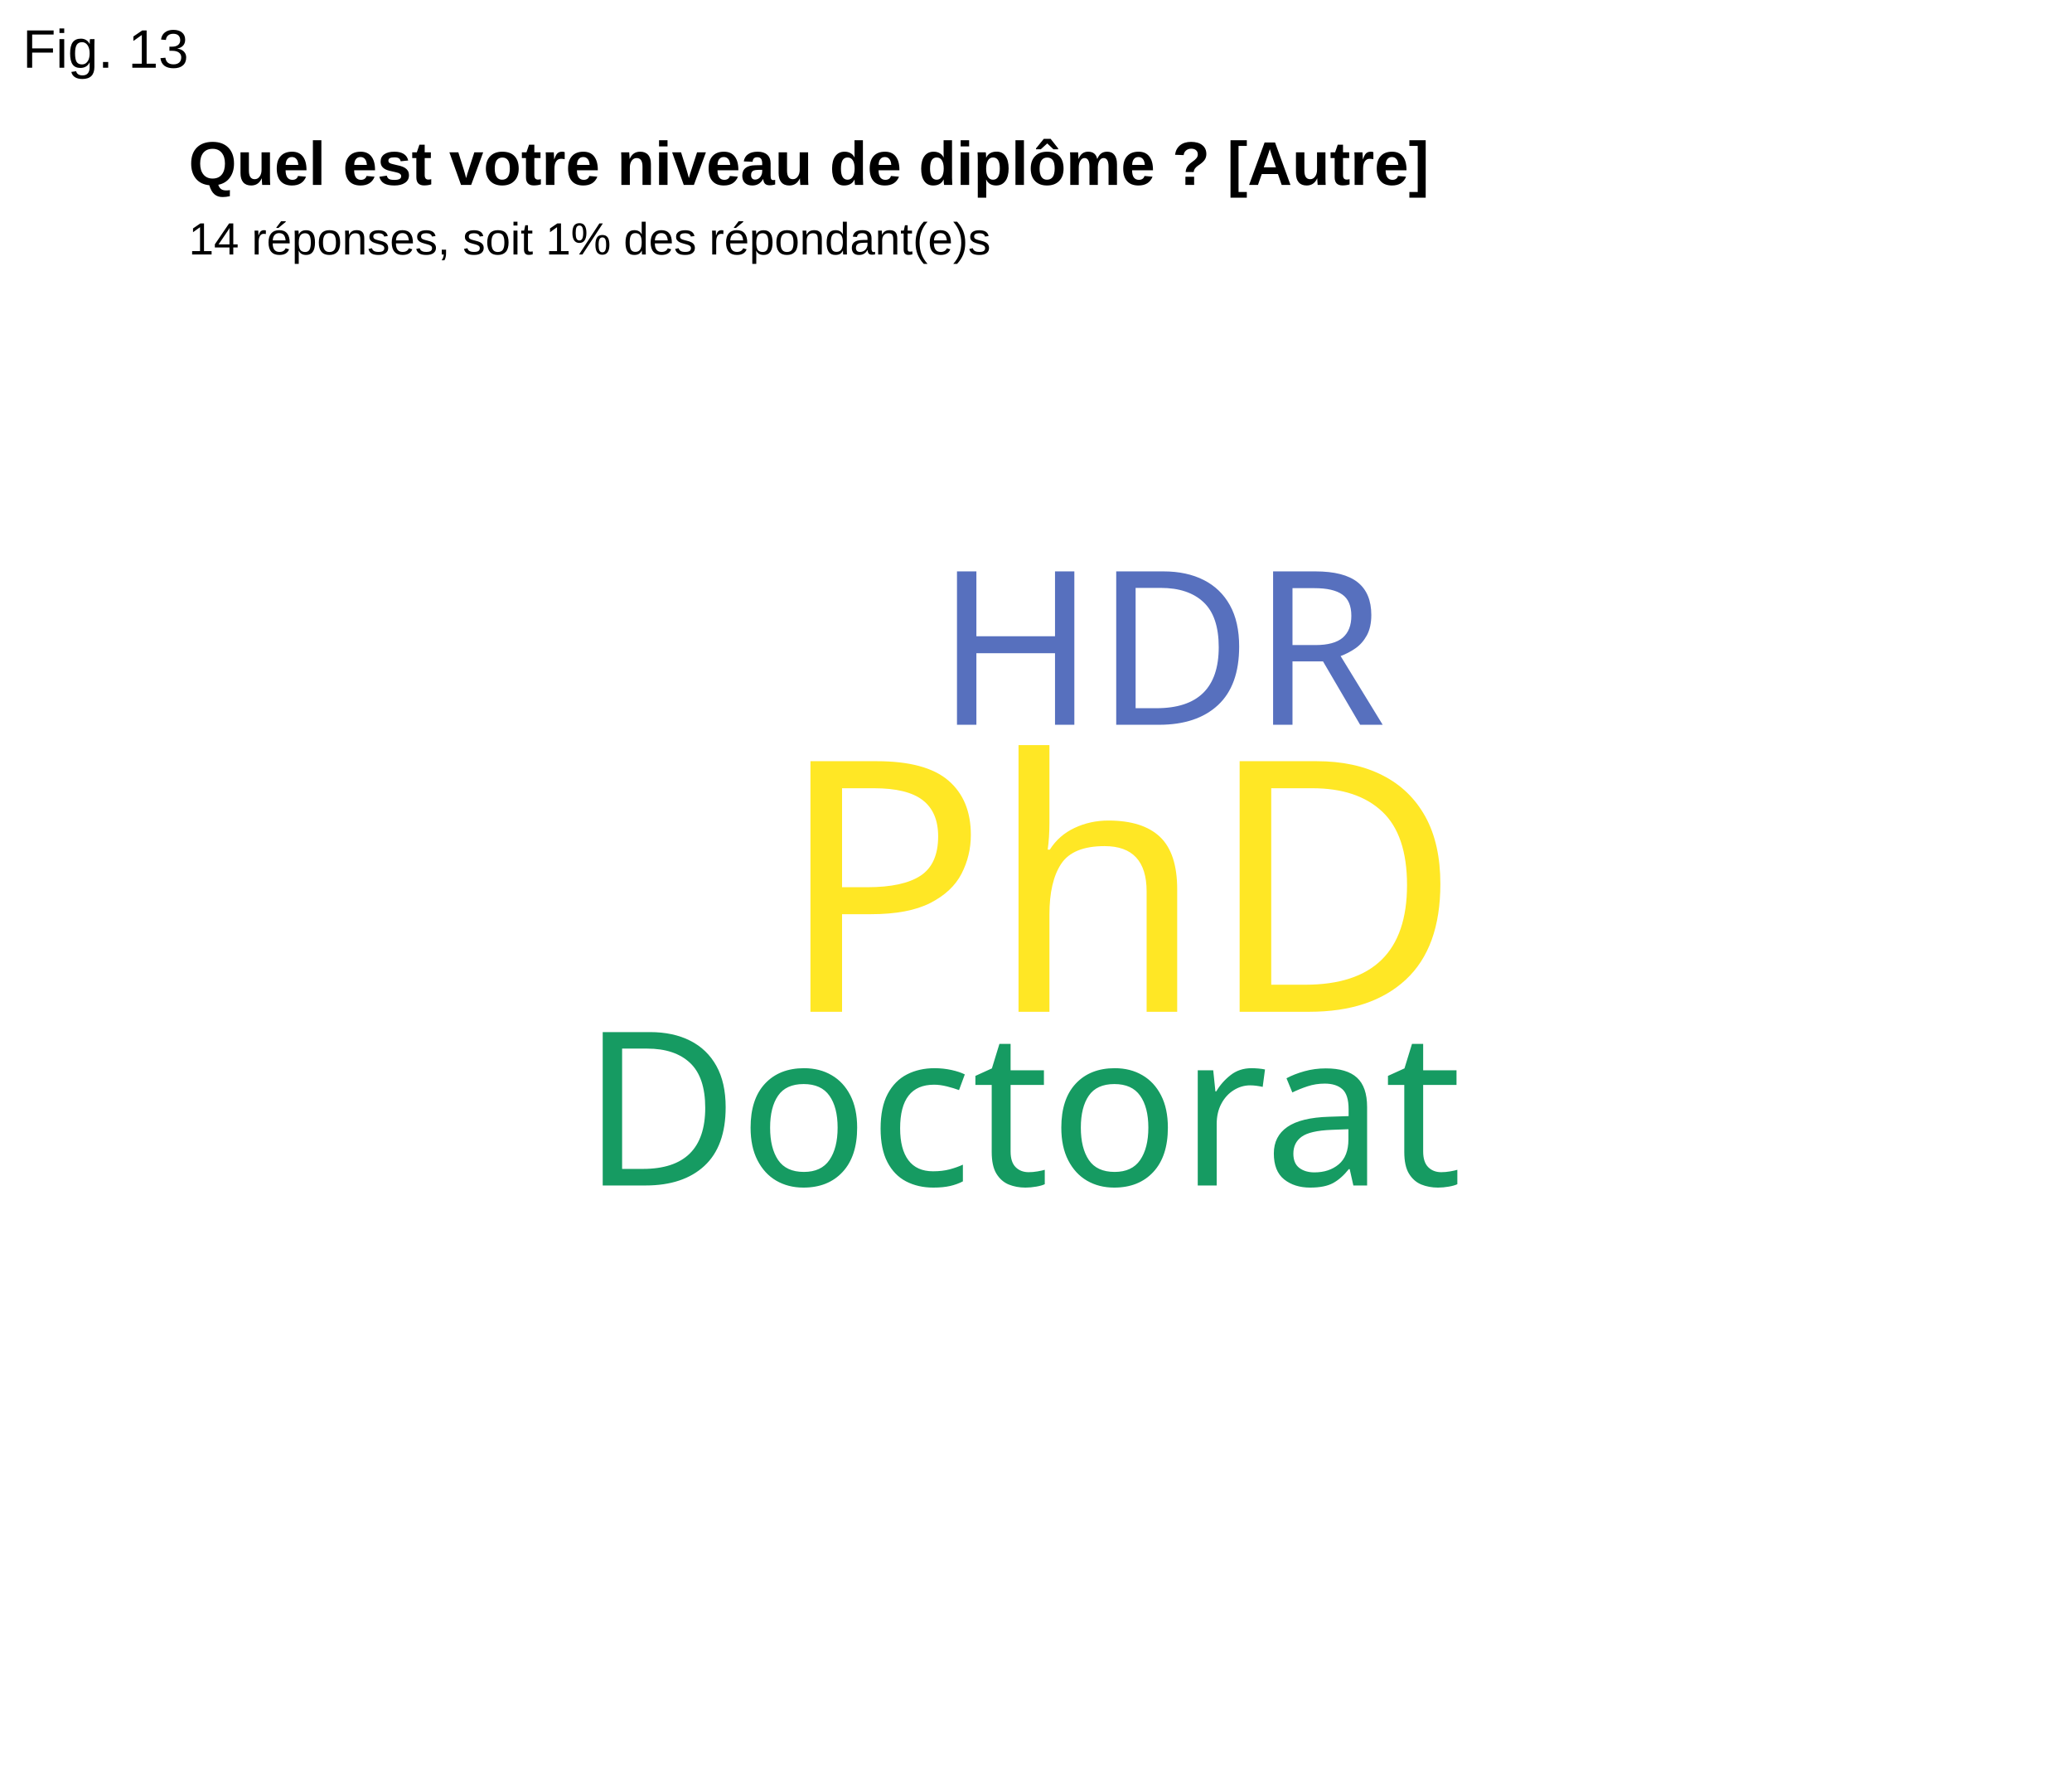
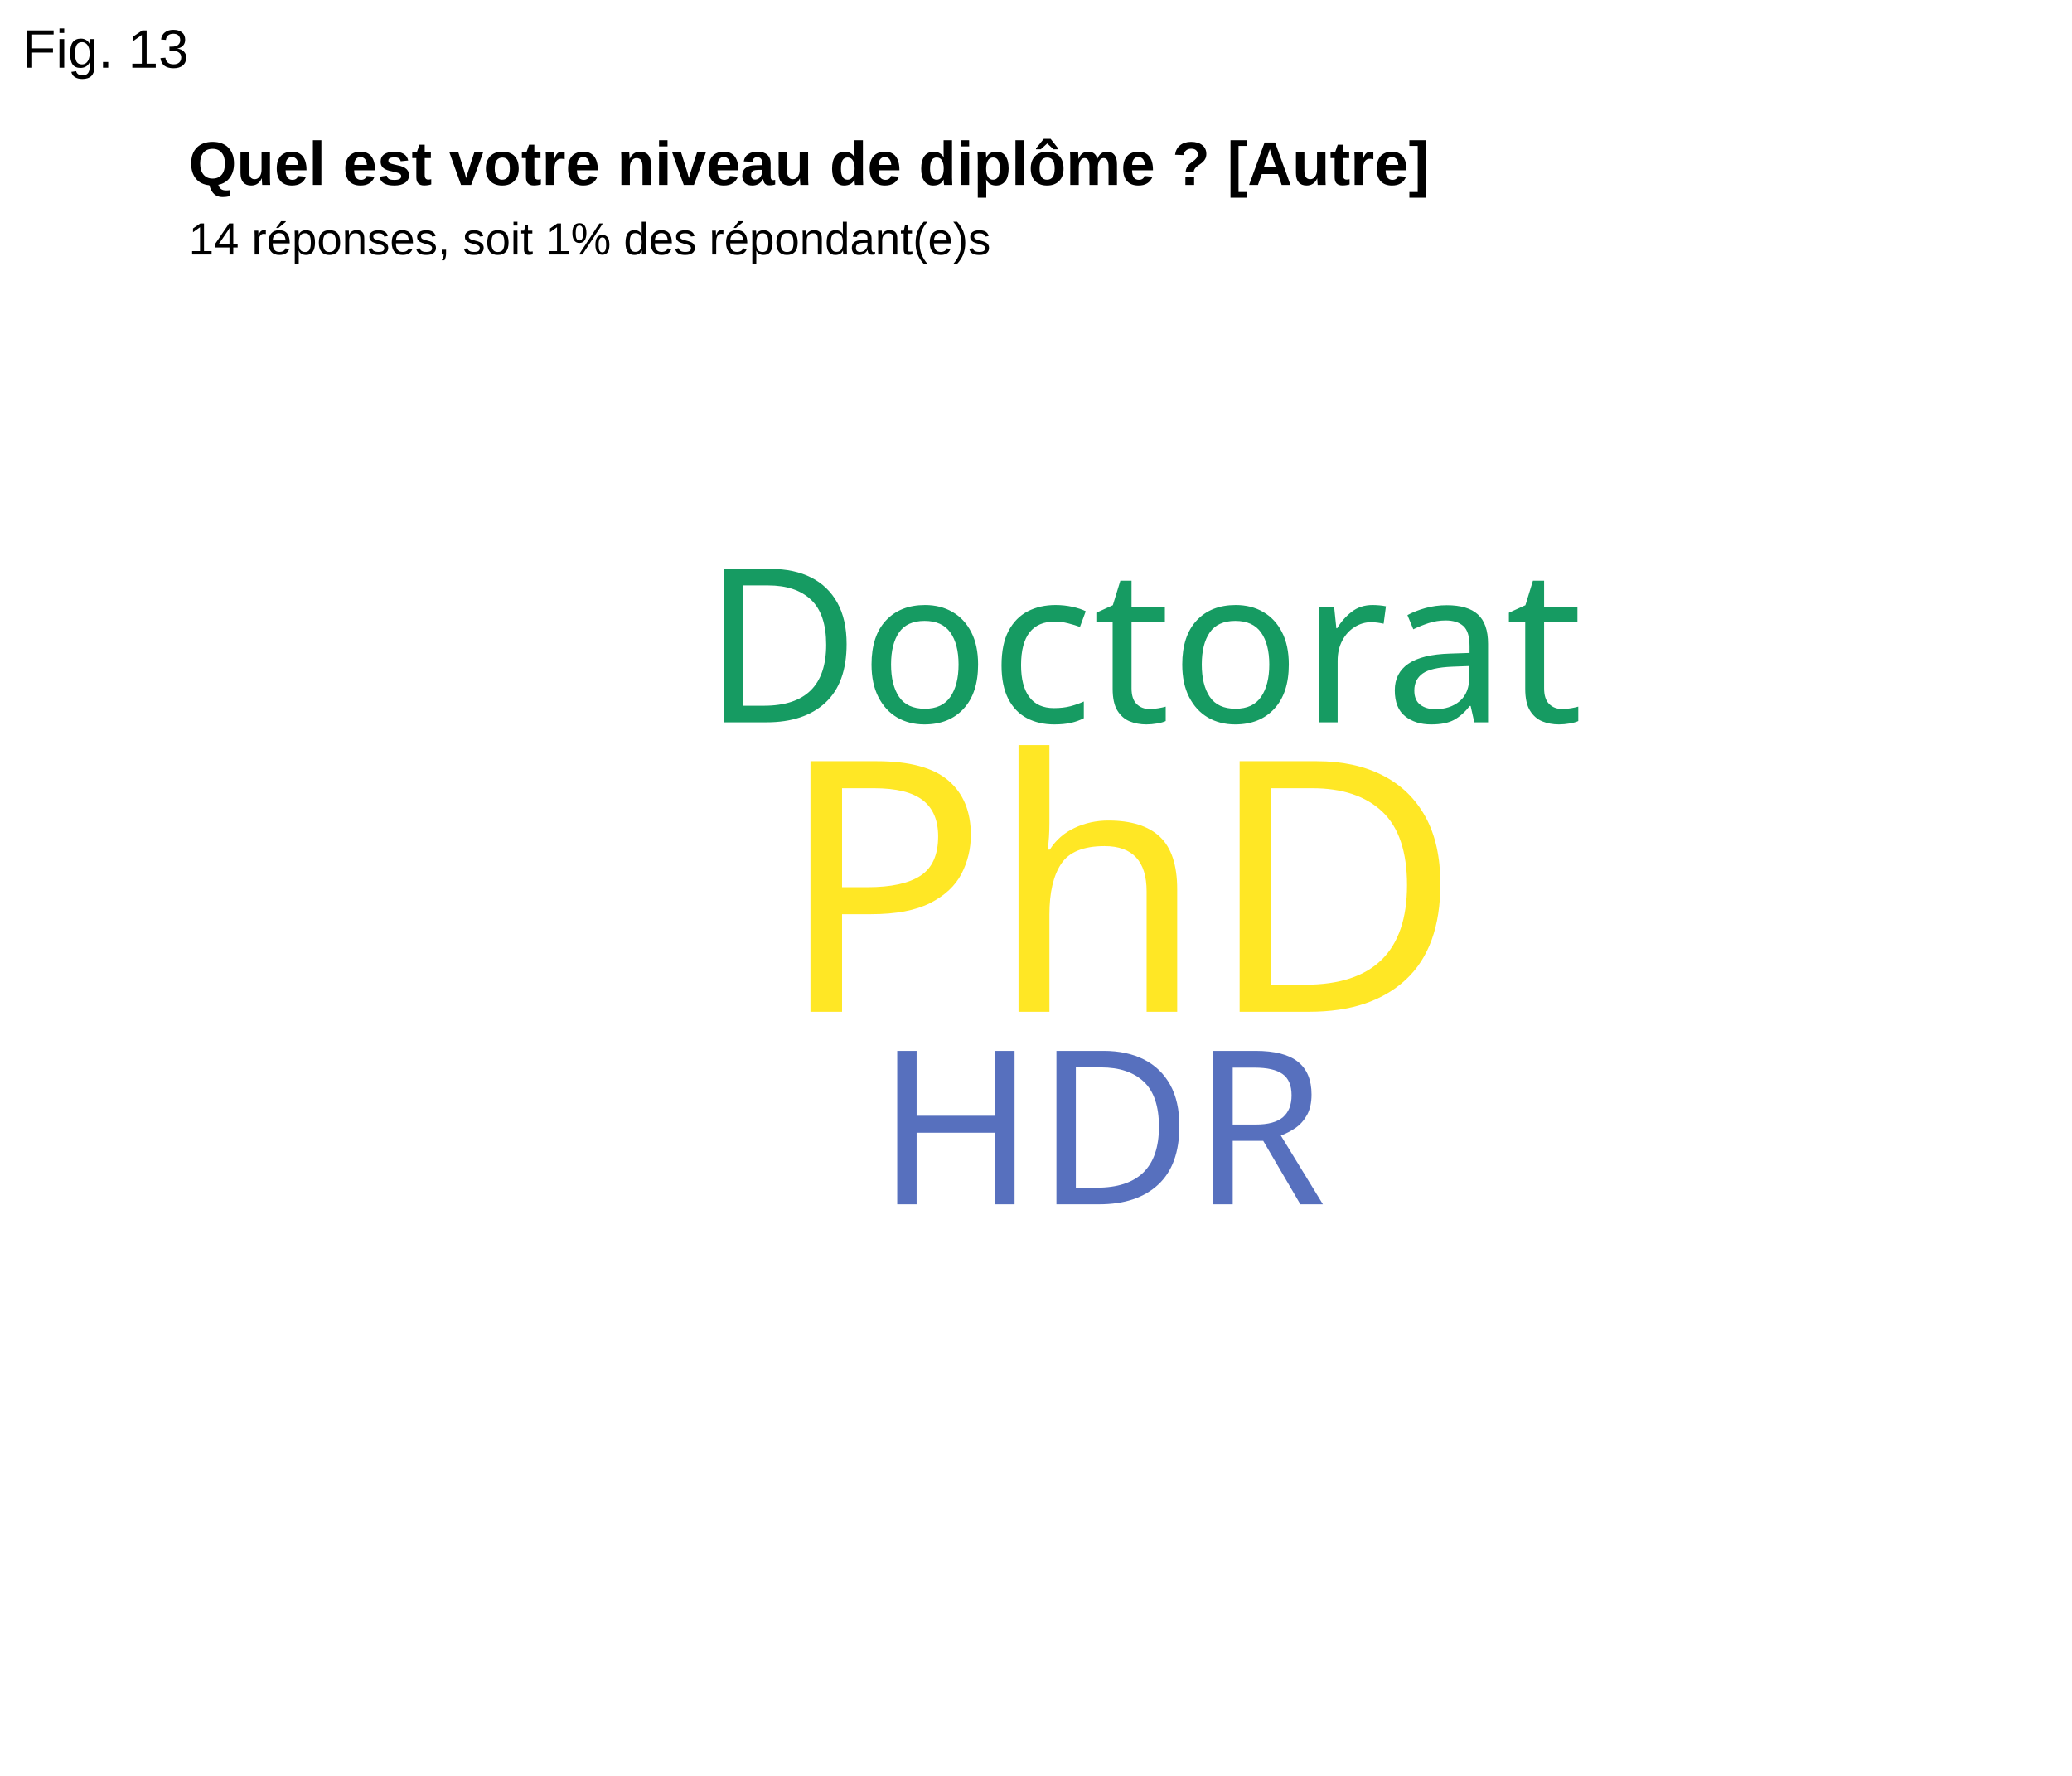
<svg xmlns="http://www.w3.org/2000/svg" class="svglite" width="504.00pt" height="432.00pt" viewBox="0 0 504.00 432.00">
  <defs>
    <style type="text/css">
    .svglite line, .svglite polyline, .svglite polygon, .svglite path, .svglite rect, .svglite circle {
      fill: none;
      stroke: #000000;
      stroke-linecap: round;
      stroke-linejoin: round;
      stroke-miterlimit: 10.00;
    }
    .svglite text {
      white-space: pre;
    }
  </style>
  </defs>
  <rect width="100%" height="100%" style="stroke: none; fill: none;" />
  <defs>
    <clipPath id="cpMC4wMHw1MDQuMDB8MC4wMHw0MzIuMDA=">
      <rect x="0.00" y="0.00" width="504.00" height="432.00" />
    </clipPath>
  </defs>
  <g clip-path="url(#cpMC4wMHw1MDQuMDB8MC4wMHw0MzIuMDA=)">
</g>
  <defs>
    <clipPath id="cpNDUuODl8NDk4LjUyfDQuNzh8NDI2LjUy">
      <rect x="45.89" y="4.78" width="452.63" height="421.74" />
    </clipPath>
  </defs>
  <g clip-path="url(#cpNDUuODl8NDk4LjUyfDQuNzh8NDI2LjUy)">
    <text x="272.21" y="246.12" text-anchor="middle" style="font-size: 85.36px;fill: #FFE725; font-family: &quot;Noto Sans&quot;;" textLength="166.67px" lengthAdjust="spacingAndGlyphs">PhD</text>
-     <text x="282.42" y="176.31" text-anchor="middle" style="font-size: 52.27px;fill: #5770BE; font-family: &quot;Noto Sans&quot;;" textLength="109.39px" lengthAdjust="spacingAndGlyphs">HDR</text>
-     <text x="248.59" y="288.38" text-anchor="middle" style="font-size: 52.27px;fill: #169B62; font-family: &quot;Noto Sans&quot;;" textLength="215.13px" lengthAdjust="spacingAndGlyphs">Doctorat</text>
+     <text x="267.88" y="292.95" text-anchor="middle" style="font-size: 52.27px;fill: #5770BE; font-family: &quot;Noto Sans&quot;;" textLength="109.39px" lengthAdjust="spacingAndGlyphs">HDR</text>
+     <text x="278.01" y="175.71" text-anchor="middle" style="font-size: 52.27px;fill: #169B62; font-family: &quot;Noto Sans&quot;;" textLength="215.13px" lengthAdjust="spacingAndGlyphs">Doctorat</text>
  </g>
  <g clip-path="url(#cpMC4wMHw1MDQuMDB8MC4wMHw0MzIuMDA=)">
    <text x="45.89" y="61.91" style="font-size: 11.00px; font-family: &quot;Arial&quot;;" textLength="202.70px" lengthAdjust="spacingAndGlyphs">14 réponses, soit 1% des répondant(e)s</text>
    <text x="45.89" y="28.78" style="font-size: 15.00px; font-weight: bold; font-family: &quot;Arial&quot;;" textLength="0.00px" lengthAdjust="spacingAndGlyphs" />
    <text x="45.89" y="44.98" style="font-size: 15.00px; font-weight: bold; font-family: &quot;Arial&quot;;" textLength="314.98px" lengthAdjust="spacingAndGlyphs">Quel est votre niveau de diplôme ? [Autre]</text>
    <text x="25.69" y="16.48" text-anchor="middle" style="font-size: 13.20px; font-family: &quot;Arial&quot;;" textLength="40.41px" lengthAdjust="spacingAndGlyphs">Fig. 13</text>
  </g>
</svg>
